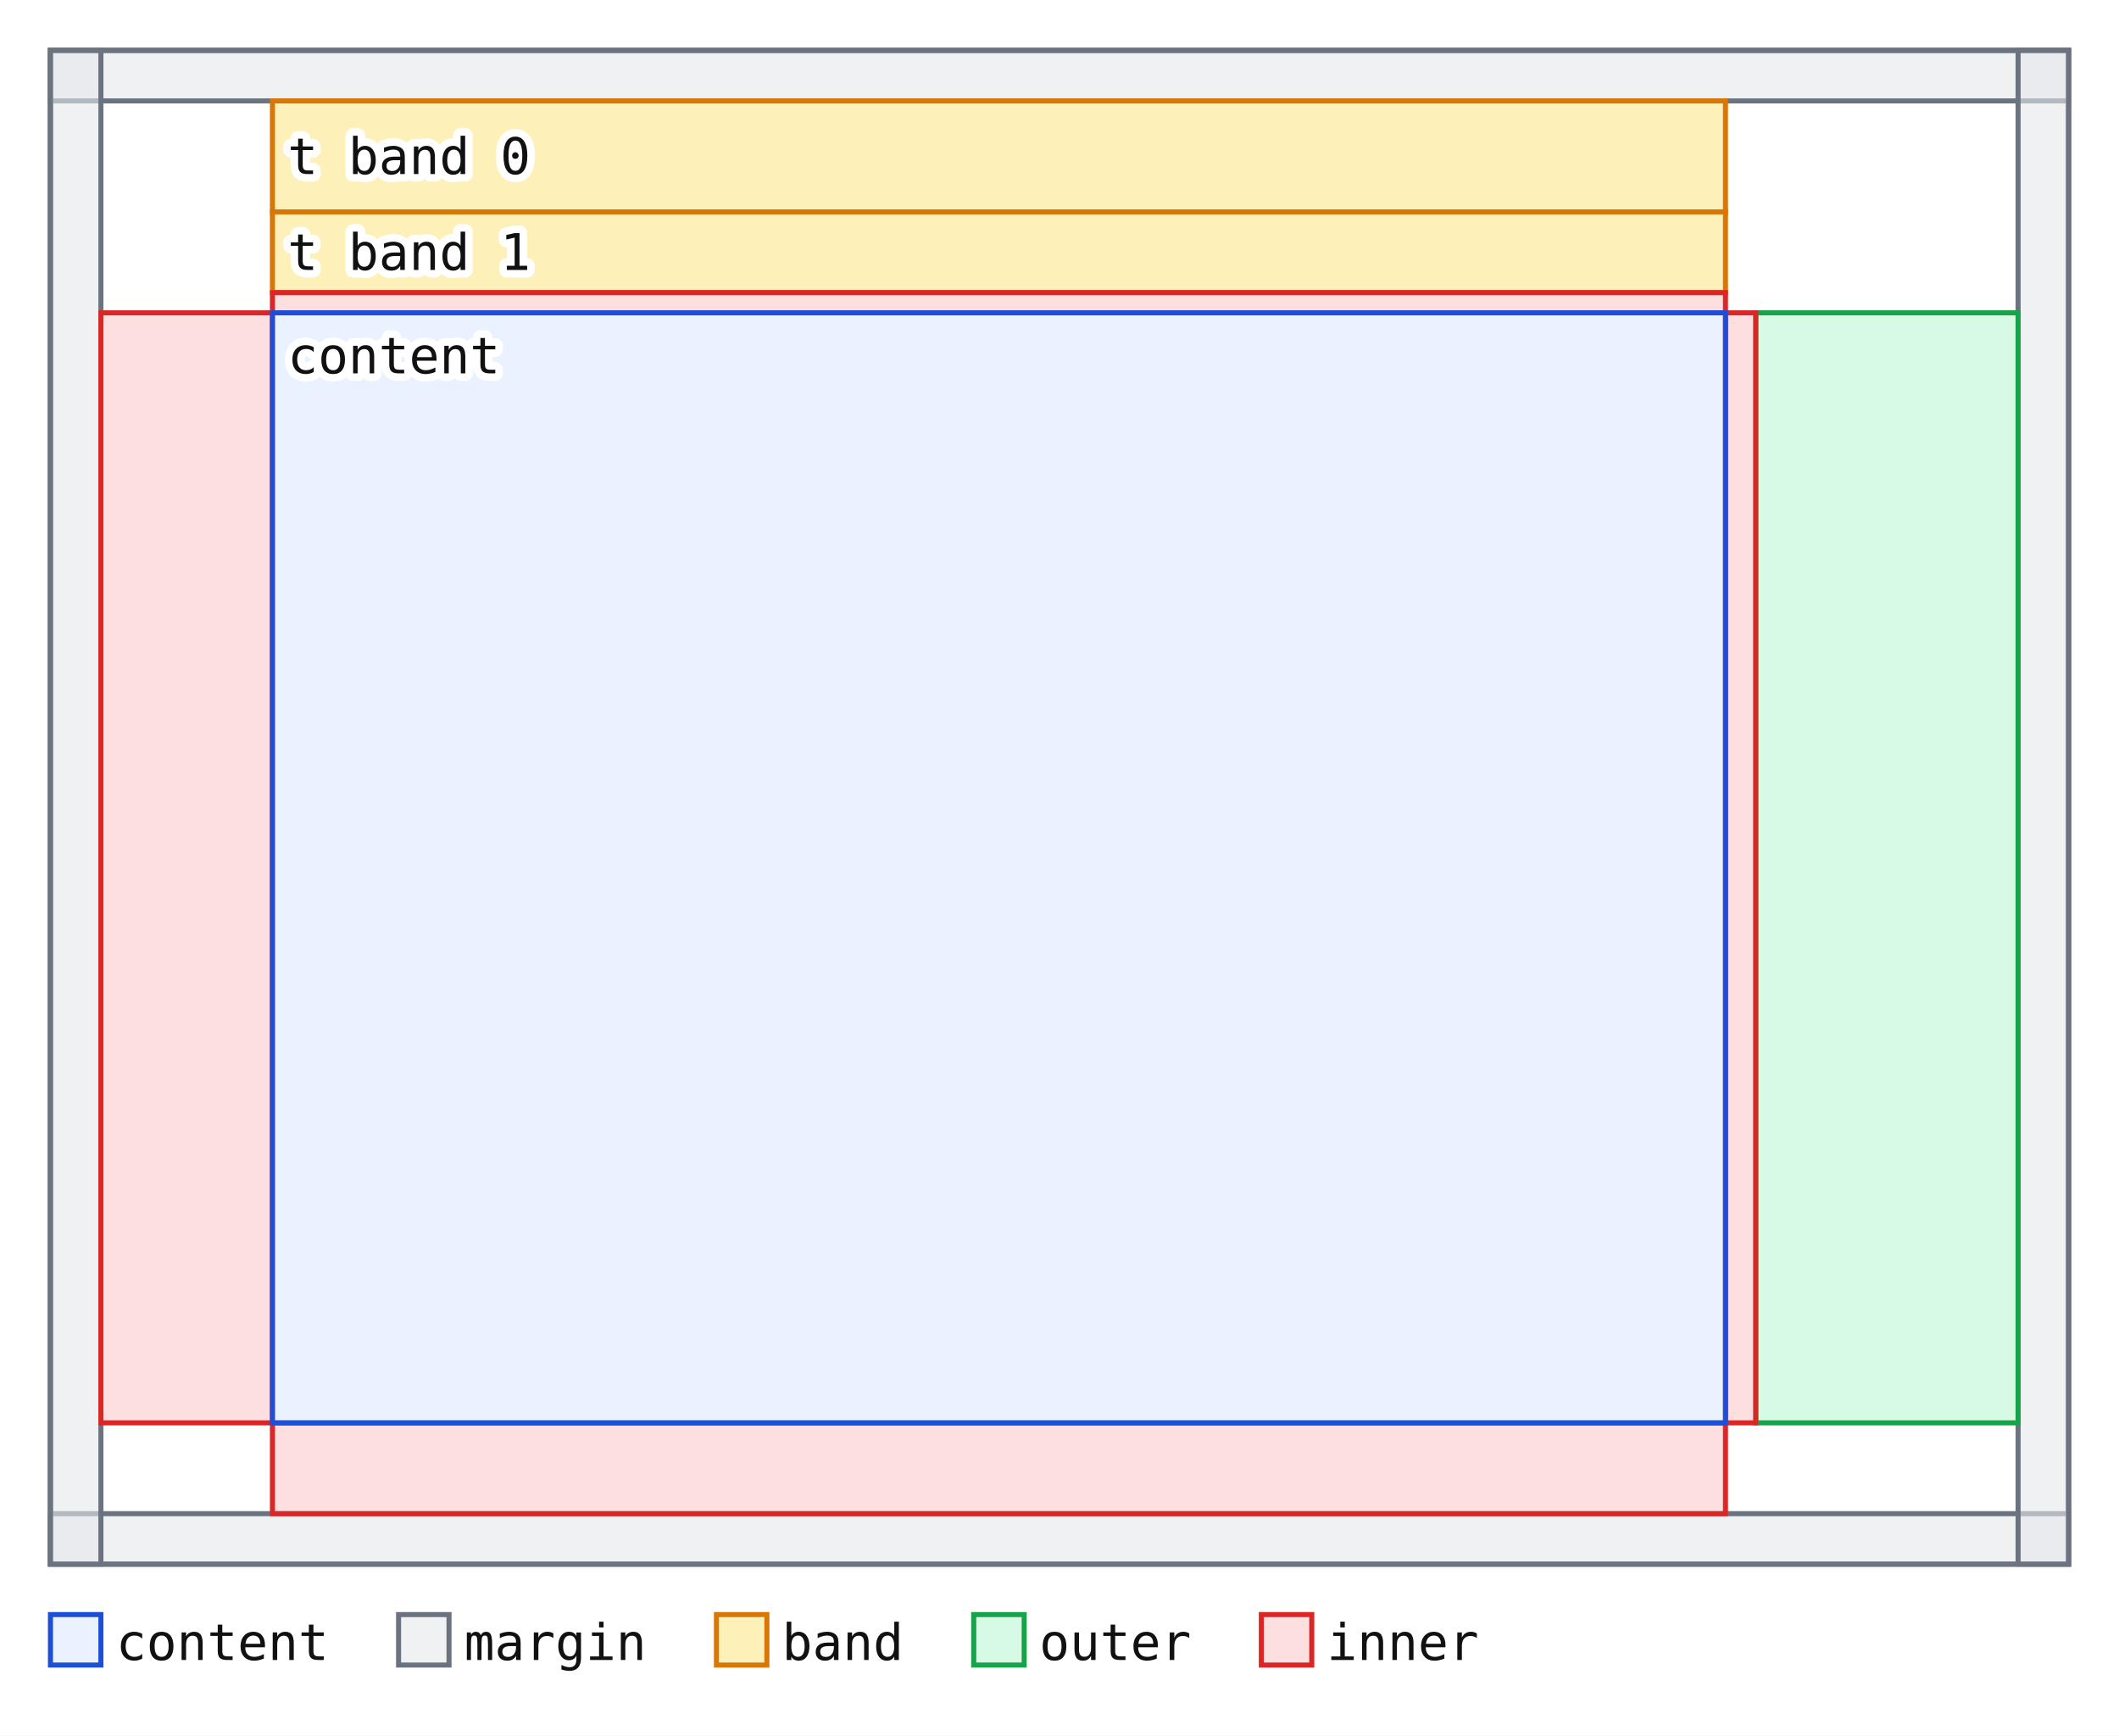
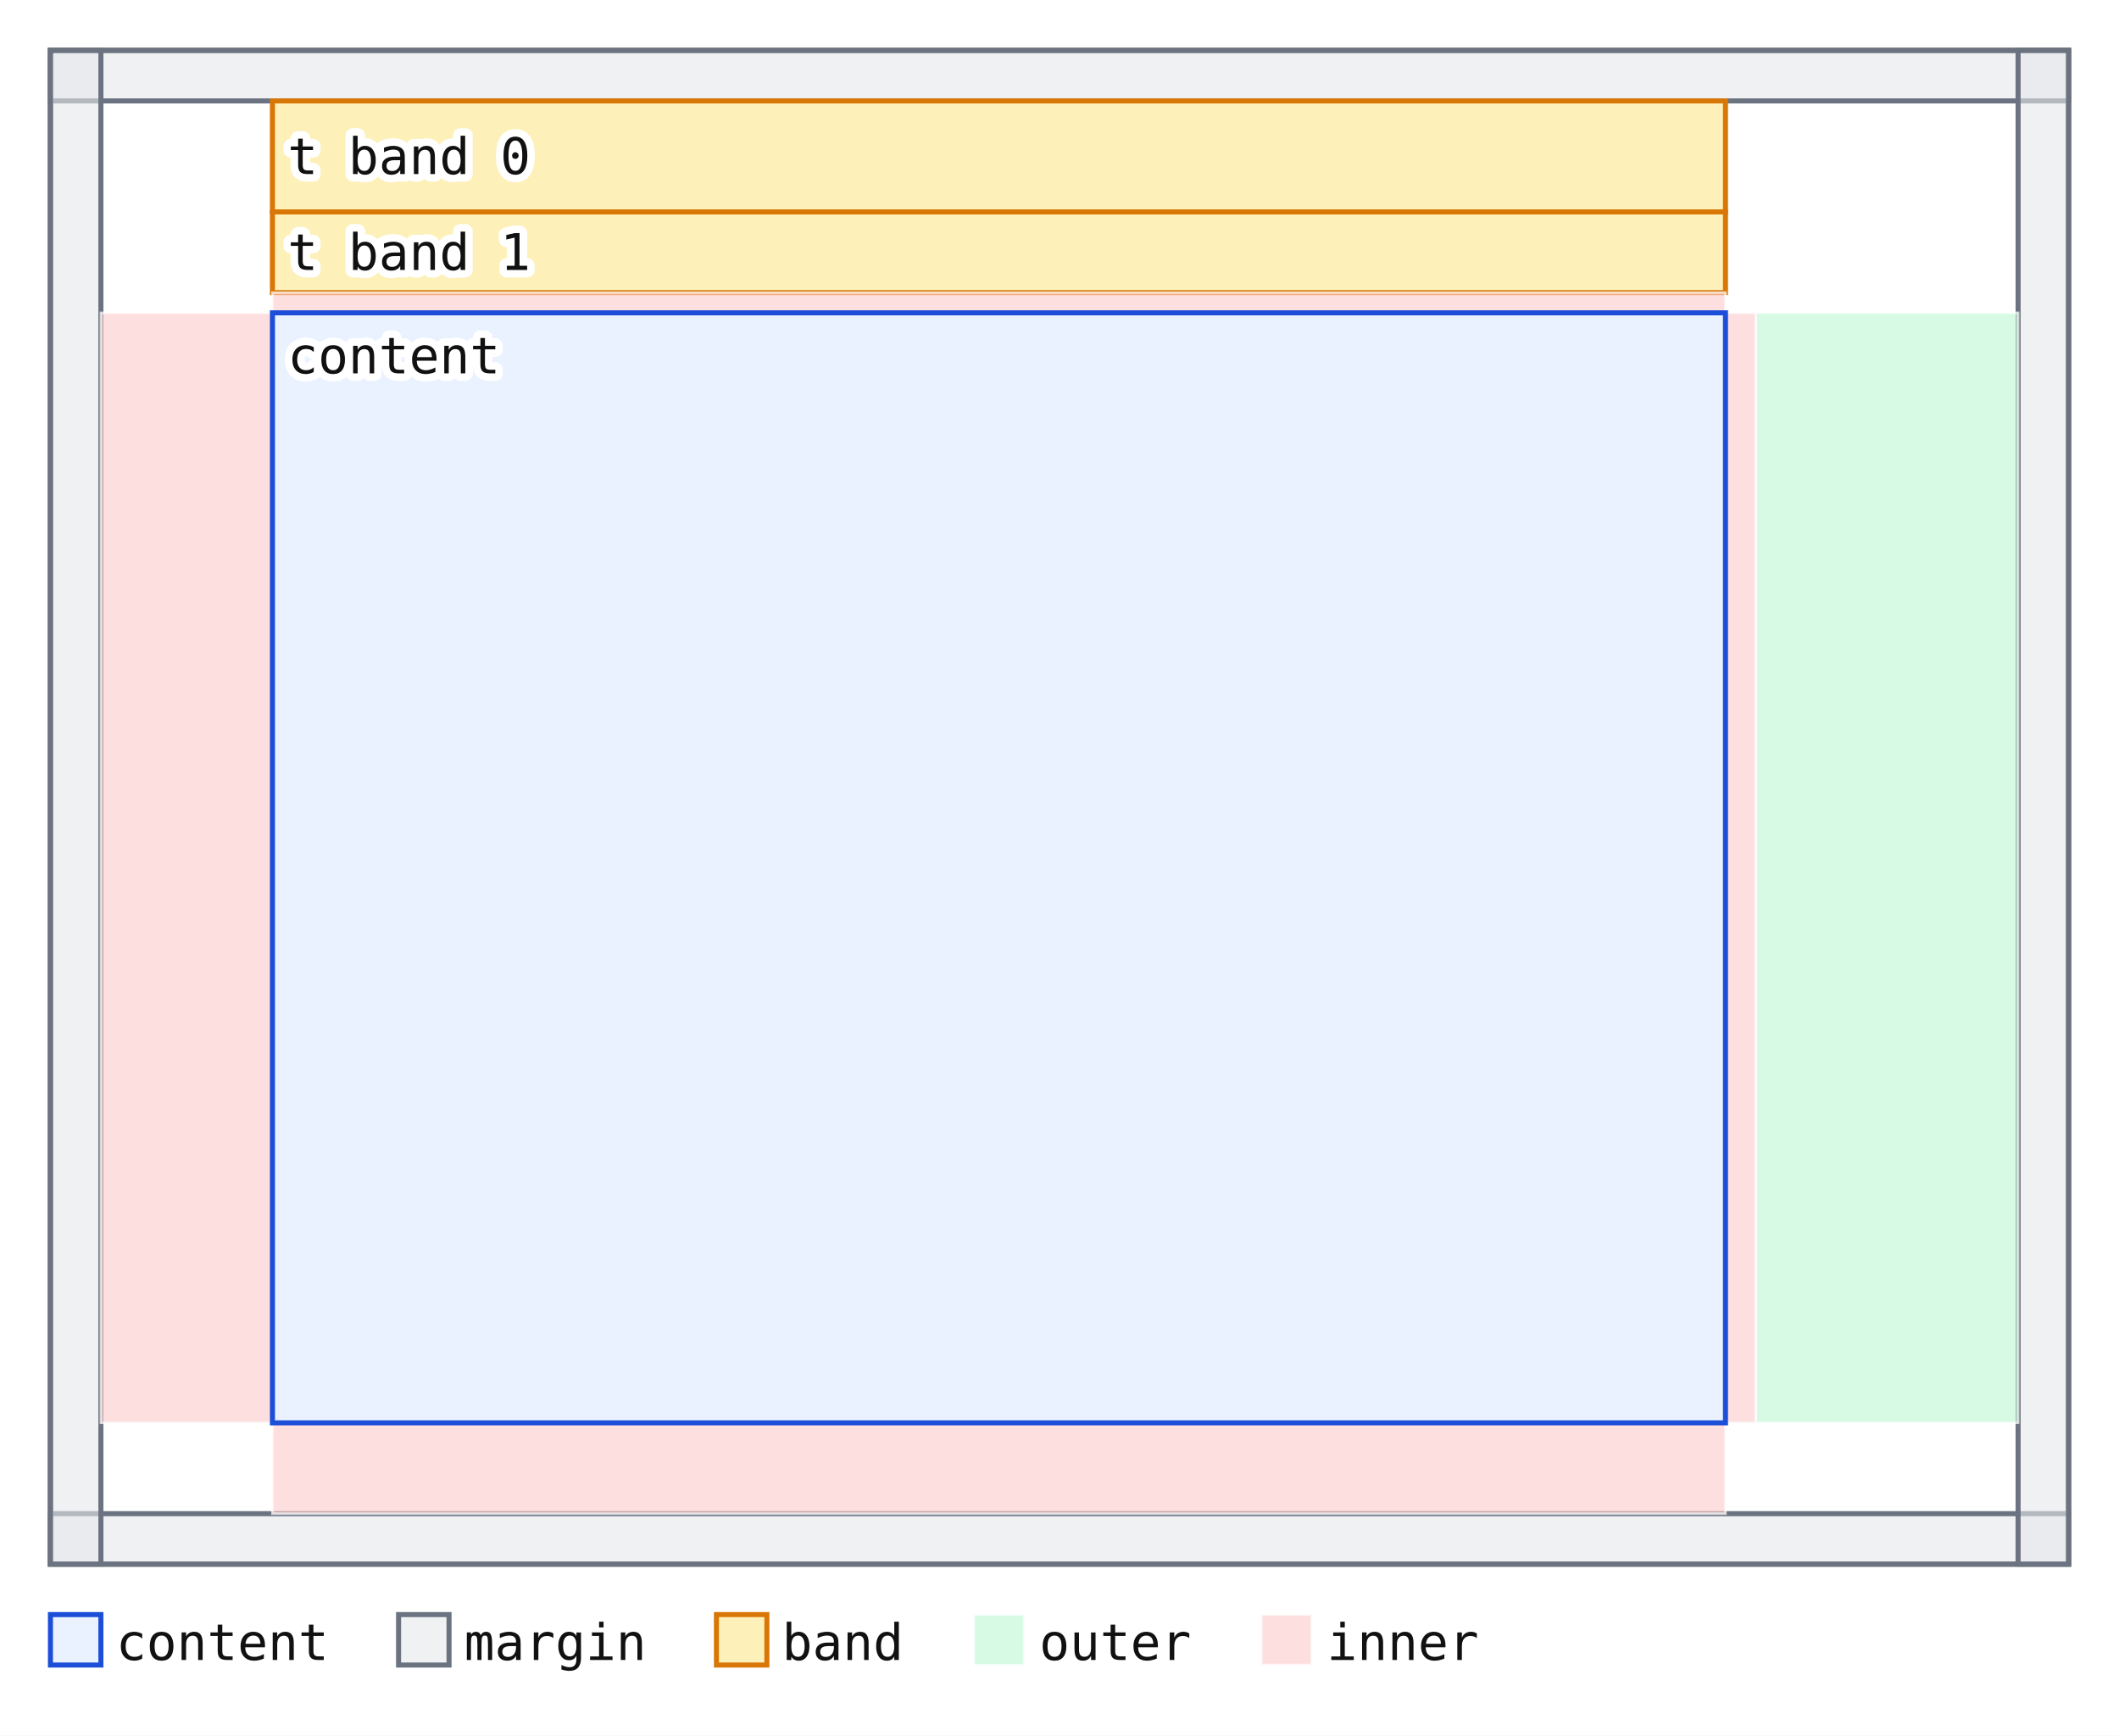
<svg xmlns="http://www.w3.org/2000/svg" viewBox="-10 -10 420 344" font-family="monospace" font-size="10">
  <rect x="-10" y="-10" width="420" height="344" fill="#ffffff" />
  <rect x="0" y="0" width="400" height="300" fill="none" stroke="#111111" stroke-width="1" />
  <rect x="0" y="0" width="400" height="10" fill="#e5e7eb" fill-opacity="0.6" stroke="#6b7280" />
  <rect x="44" y="10" width="288" height="22" fill="#fde68a" fill-opacity="0.6" stroke="#d97706" />
  <text x="47" y="24.5" fill="#111111" stroke="#ffffff" stroke-width="3" stroke-linejoin="round" paint-order="stroke">t band 0</text>
  <rect x="44" y="32" width="288" height="16" fill="#fde68a" fill-opacity="0.6" stroke="#d97706" />
  <text x="47" y="43.5" fill="#111111" stroke="#ffffff" stroke-width="3" stroke-linejoin="round" paint-order="stroke">t band 1</text>
-   <rect x="44" y="48" width="288" height="4" fill="#fecaca" fill-opacity="0.6" stroke="#dc2626" />
+   <rect x="44" y="48" width="288" height="4" fill="#fecaca" fill-opacity="0.6" stroke="#ffffff" stroke-width="0.5" stroke-opacity="0.7" />
  <rect x="0" y="290" width="400" height="10" fill="#e5e7eb" fill-opacity="0.6" stroke="#6b7280" />
-   <rect x="44" y="272" width="288" height="18" fill="#fecaca" fill-opacity="0.6" stroke="#dc2626" />
+   <rect x="44" y="272" width="288" height="18" fill="#fecaca" fill-opacity="0.6" stroke="#ffffff" stroke-width="0.5" stroke-opacity="0.7" />
  <rect x="0" y="0" width="10" height="300" fill="#e5e7eb" fill-opacity="0.6" stroke="#6b7280" />
-   <rect x="10" y="52" width="34" height="220" fill="#fecaca" fill-opacity="0.6" stroke="#dc2626" />
+   <rect x="10" y="52" width="34" height="220" fill="#fecaca" fill-opacity="0.6" stroke="#ffffff" stroke-width="0.5" stroke-opacity="0.7" />
  <rect x="390" y="0" width="10" height="300" fill="#e5e7eb" fill-opacity="0.6" stroke="#6b7280" />
-   <rect x="338" y="52" width="52" height="220" fill="#bbf7d0" fill-opacity="0.6" stroke="#16a34a" />
-   <rect x="332" y="52" width="6" height="220" fill="#fecaca" fill-opacity="0.6" stroke="#dc2626" />
+   <rect x="338" y="52" width="52" height="220" fill="#bbf7d0" fill-opacity="0.6" stroke="#ffffff" stroke-width="0.5" stroke-opacity="0.7" />
+   <rect x="332" y="52" width="6" height="220" fill="#fecaca" fill-opacity="0.6" stroke="#ffffff" stroke-width="0.5" stroke-opacity="0.7" />
  <rect x="44" y="52" width="288" height="220" fill="#dbeafe" fill-opacity="0.6" stroke="#1d4ed8" />
  <text x="47" y="64" fill="#111111" stroke="#ffffff" stroke-width="3" stroke-linejoin="round" paint-order="stroke">content</text>
  <rect x="0" y="310" width="10" height="10" fill="#dbeafe" fill-opacity="0.6" stroke="#1d4ed8" />
  <text x="13" y="319" fill="#111111" stroke="#ffffff" stroke-width="3" stroke-linejoin="round" paint-order="stroke">content</text>
  <rect x="69" y="310" width="10" height="10" fill="#e5e7eb" fill-opacity="0.6" stroke="#6b7280" />
  <text x="82" y="319" fill="#111111" stroke="#ffffff" stroke-width="3" stroke-linejoin="round" paint-order="stroke">margin</text>
  <rect x="132" y="310" width="10" height="10" fill="#fde68a" fill-opacity="0.6" stroke="#d97706" />
  <text x="145" y="319" fill="#111111" stroke="#ffffff" stroke-width="3" stroke-linejoin="round" paint-order="stroke">band</text>
-   <rect x="183" y="310" width="10" height="10" fill="#bbf7d0" fill-opacity="0.6" stroke="#16a34a" />
+   <rect x="183" y="310" width="10" height="10" fill="#bbf7d0" fill-opacity="0.6" stroke="#ffffff" stroke-width="0.5" stroke-opacity="0.7" />
  <text x="196" y="319" fill="#111111" stroke="#ffffff" stroke-width="3" stroke-linejoin="round" paint-order="stroke">outer</text>
-   <rect x="240" y="310" width="10" height="10" fill="#fecaca" fill-opacity="0.6" stroke="#dc2626" />
+   <rect x="240" y="310" width="10" height="10" fill="#fecaca" fill-opacity="0.6" stroke="#ffffff" stroke-width="0.5" stroke-opacity="0.7" />
  <text x="253" y="319" fill="#111111" stroke="#ffffff" stroke-width="3" stroke-linejoin="round" paint-order="stroke">inner</text>
</svg>
